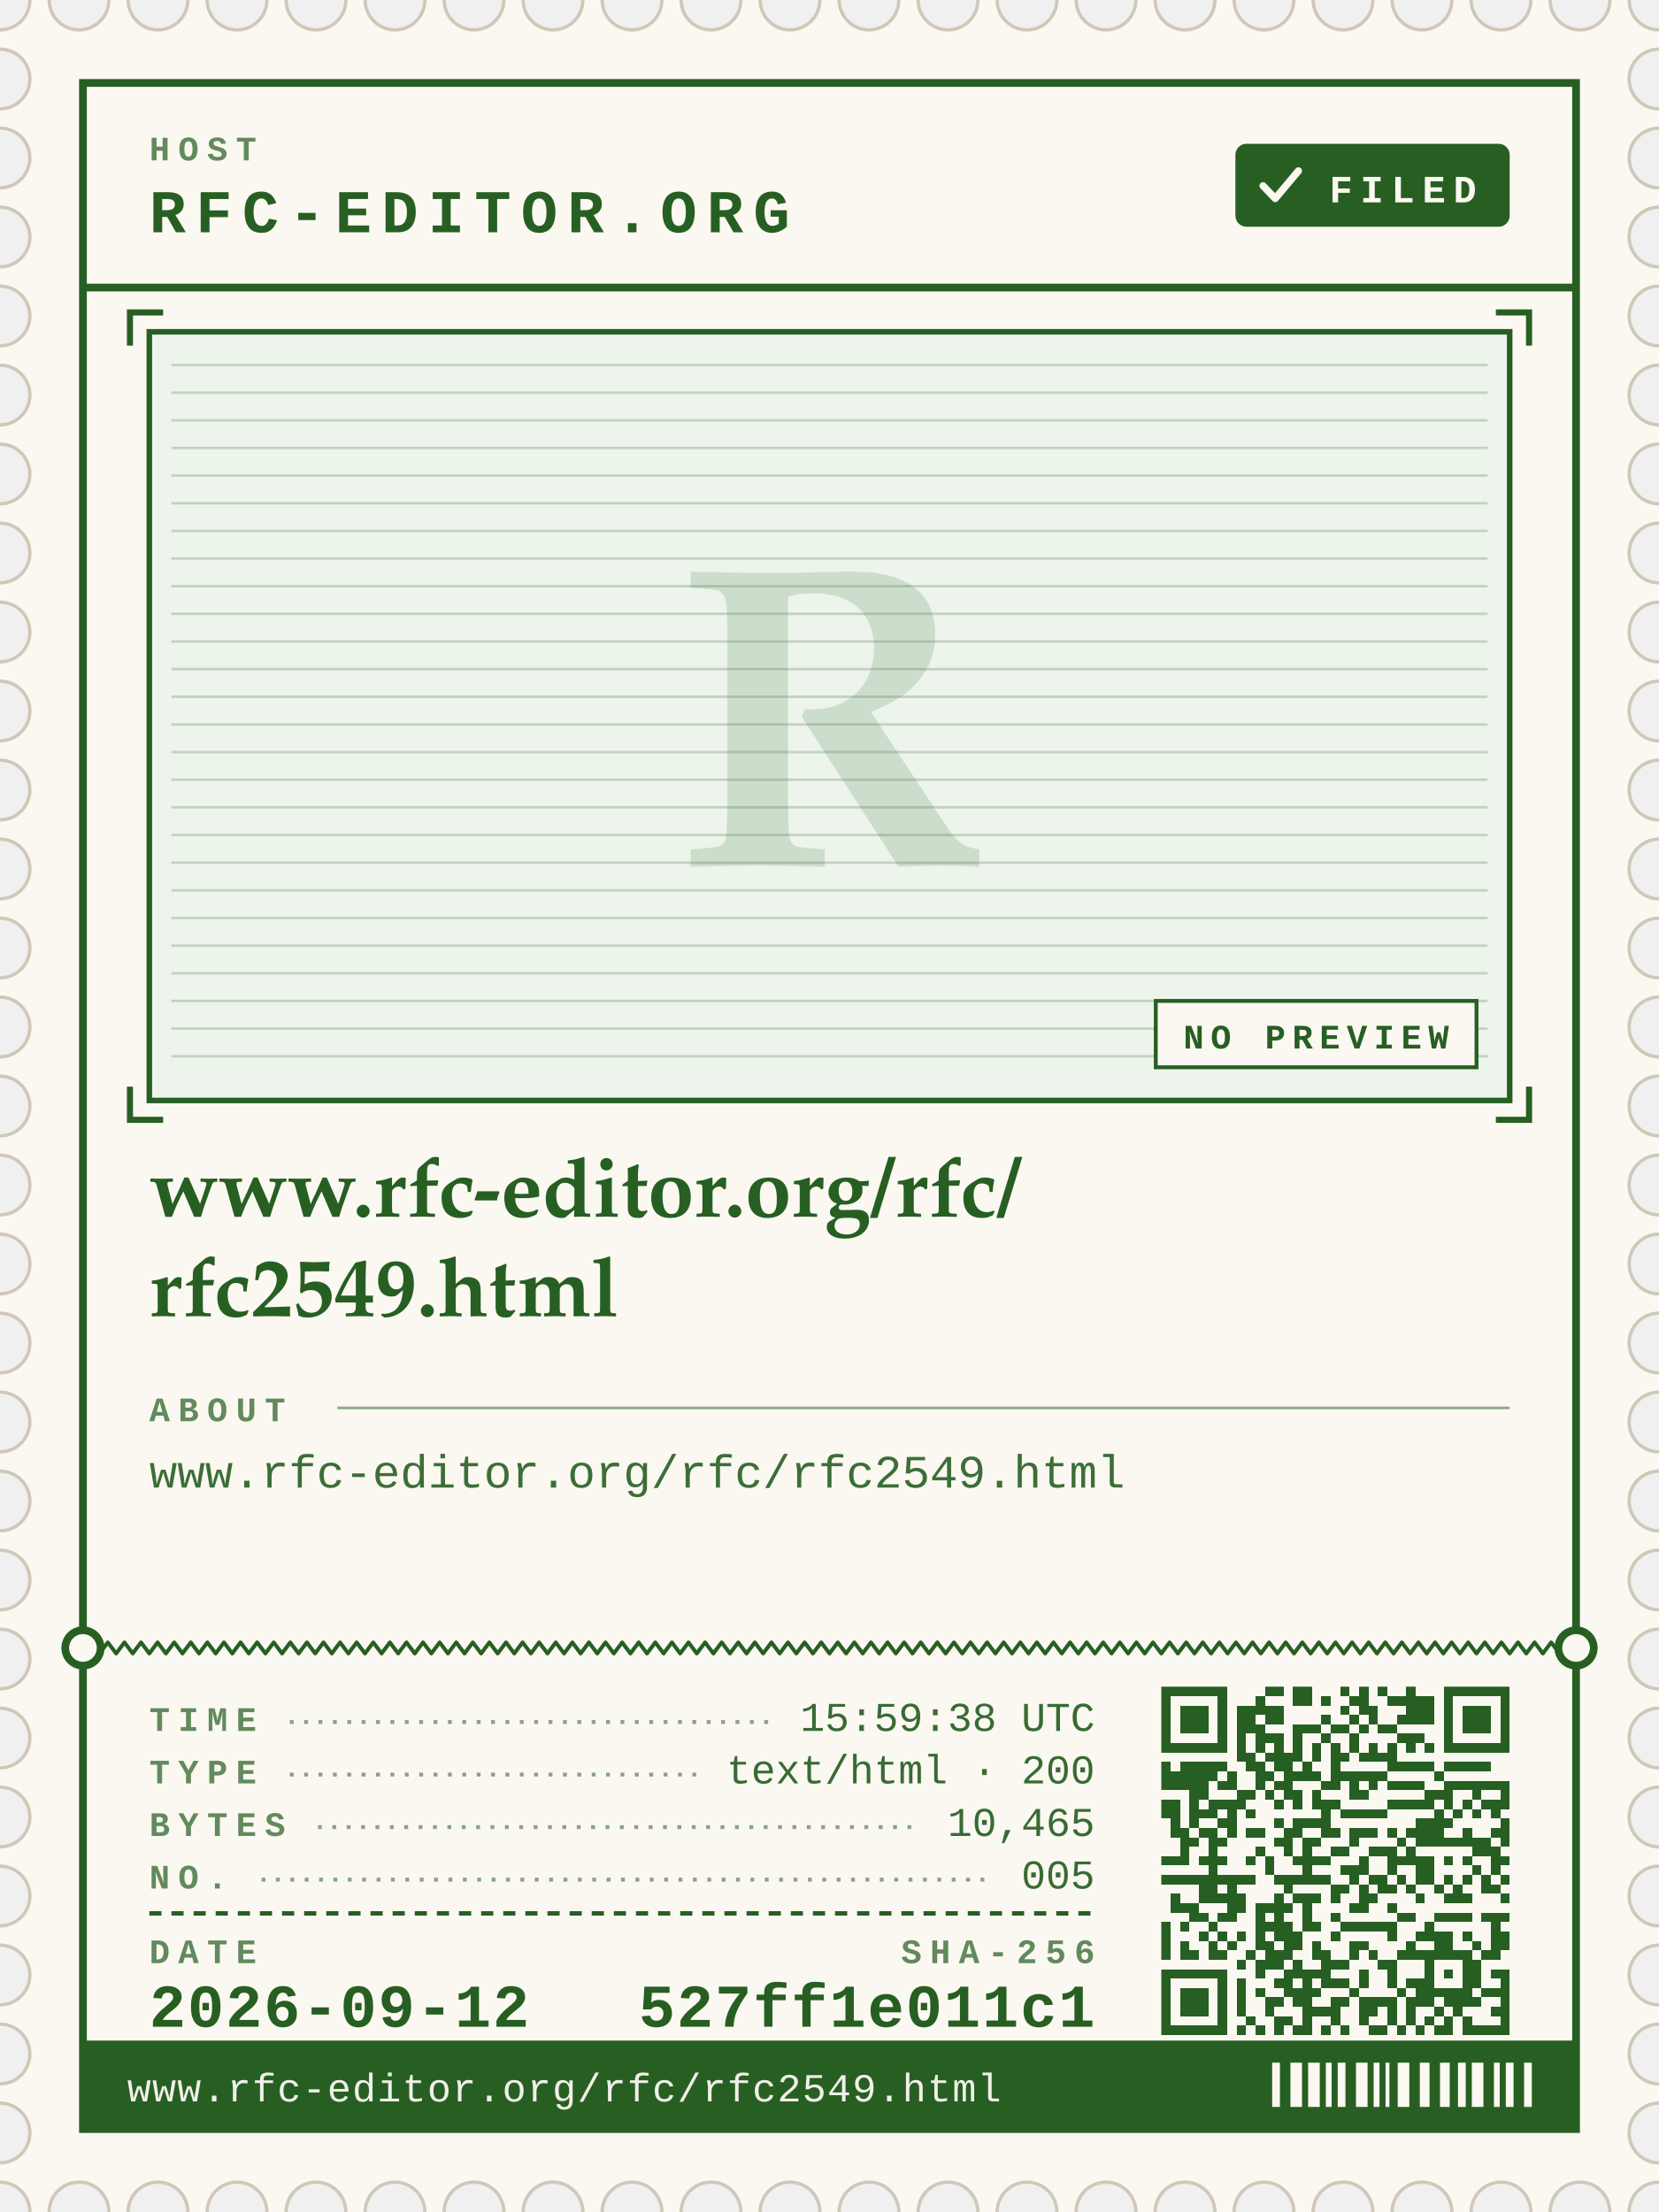
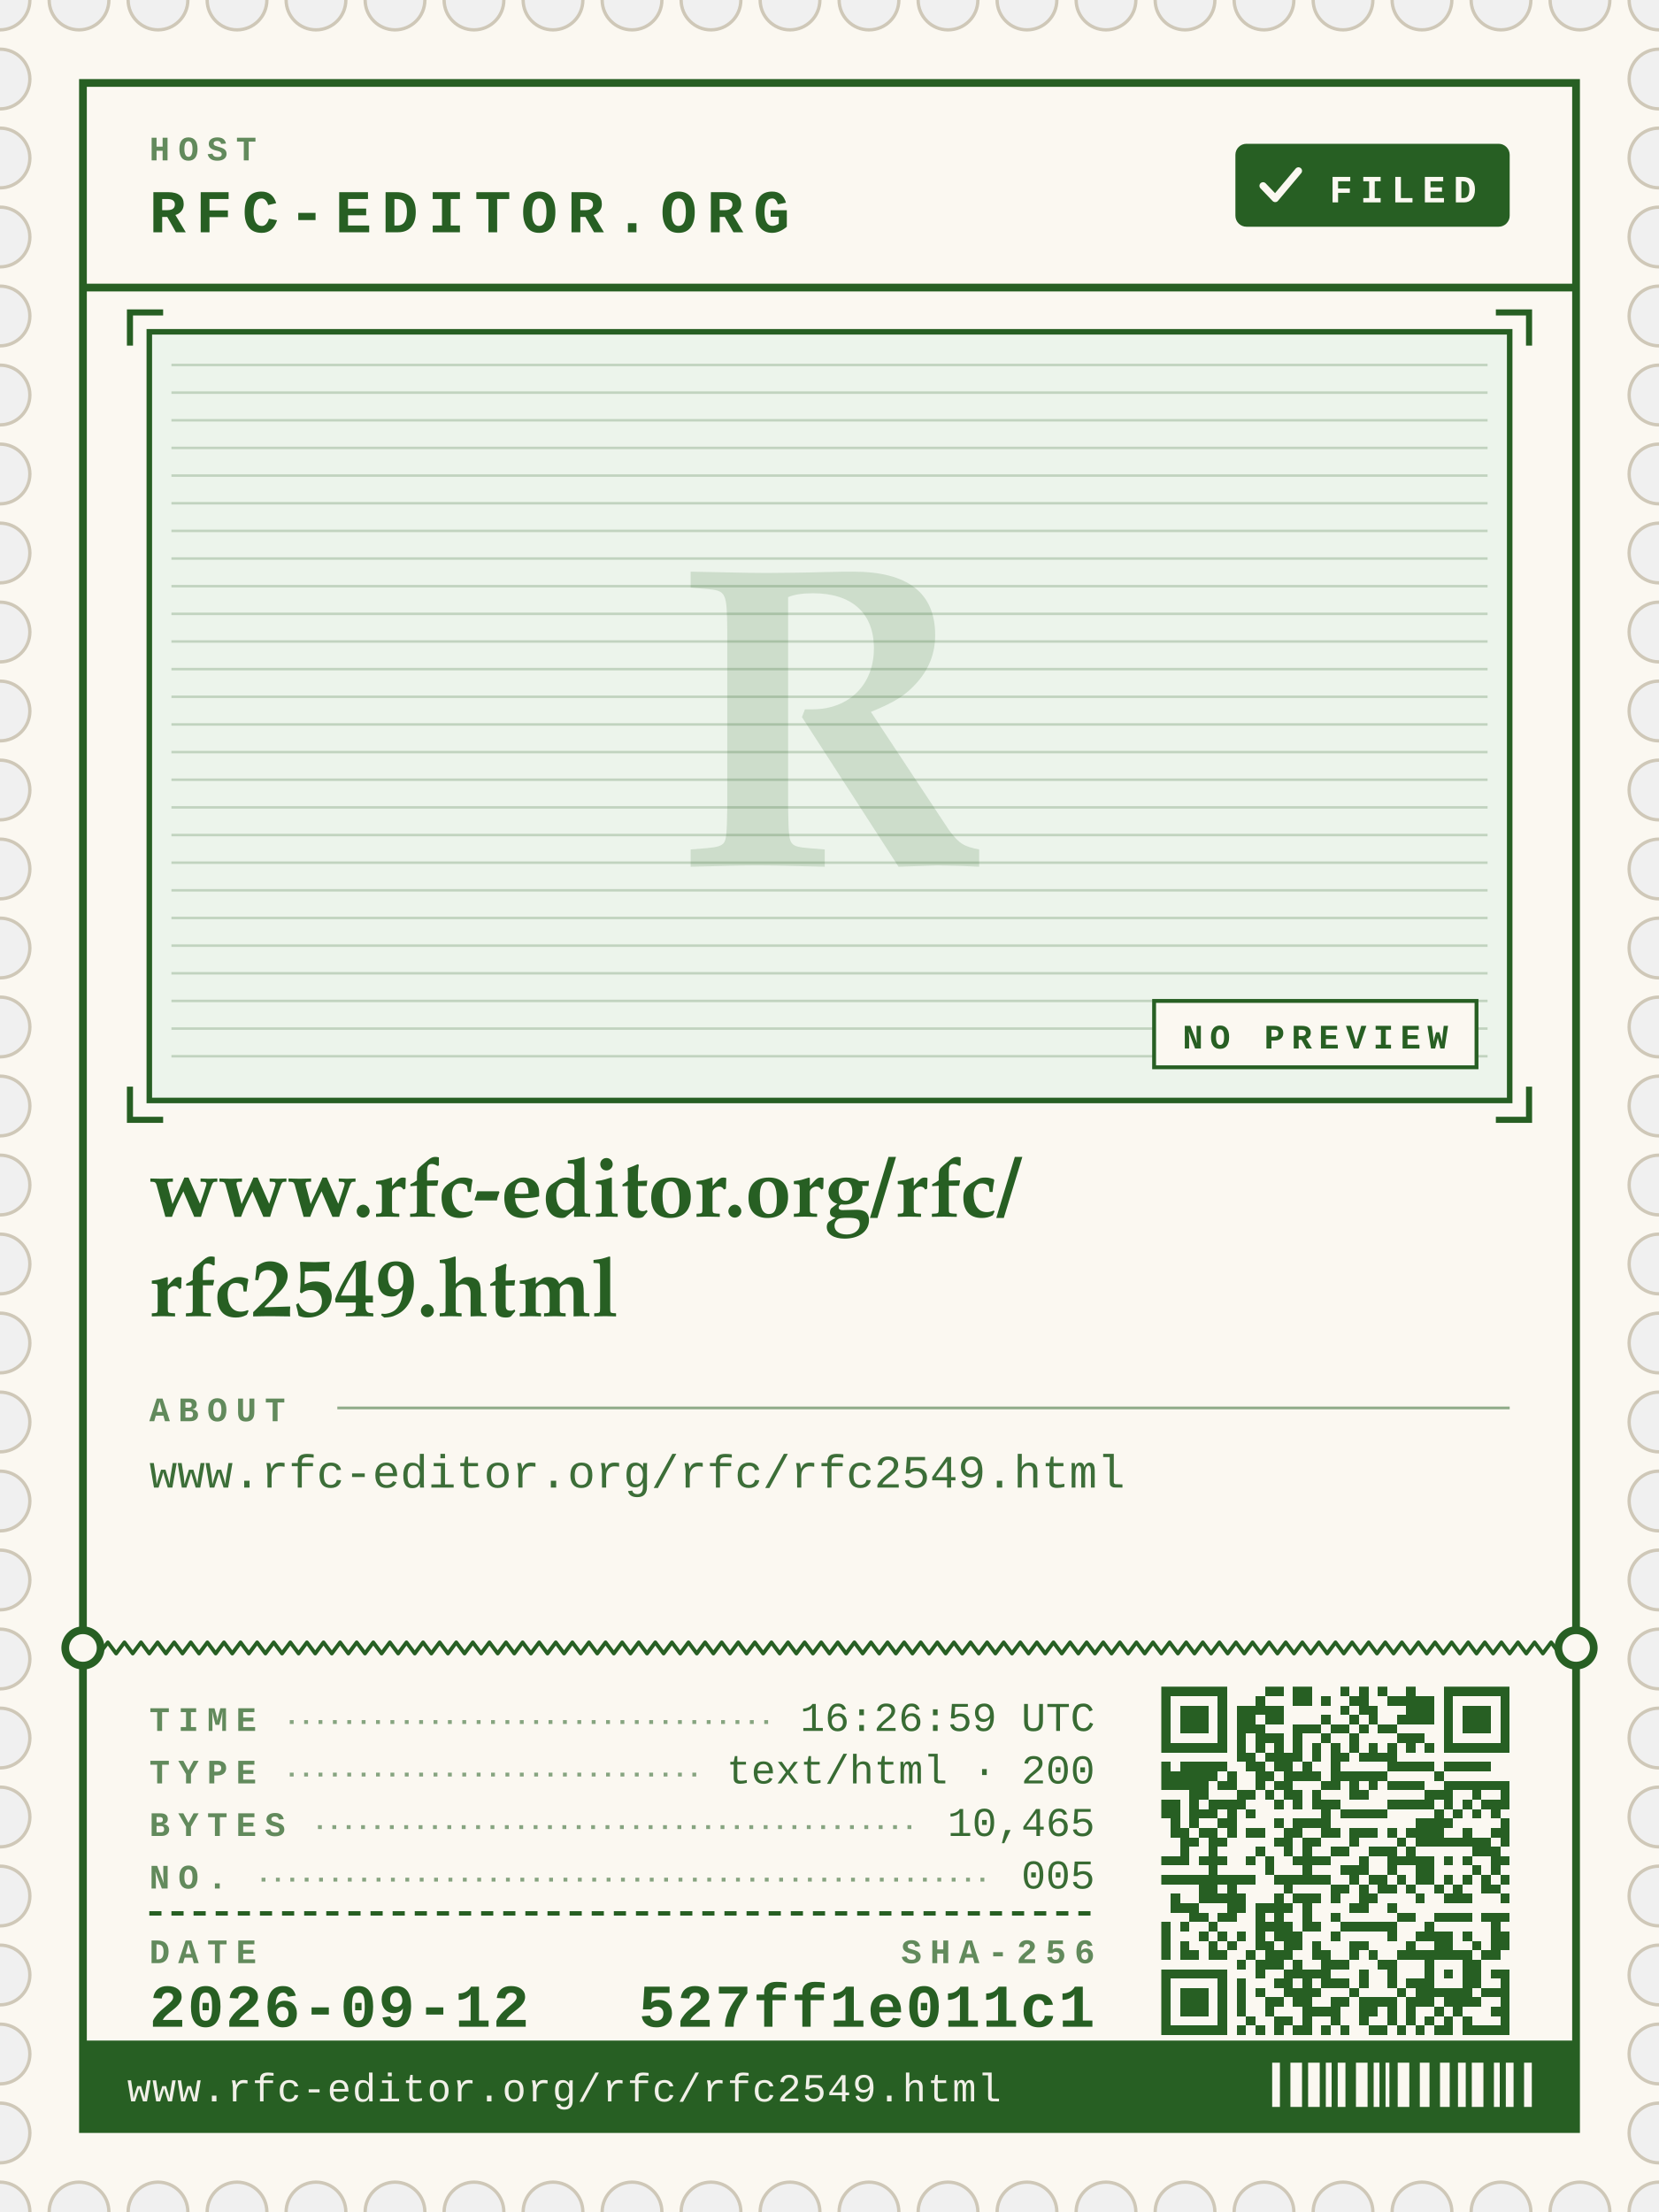
<svg xmlns="http://www.w3.org/2000/svg" width="300" height="400" viewBox="0 0 300 400" role="img" aria-label="Stamp: https://www.rfc-editor.org/rfc/rfc2549.html">
  <g id="stamp">
    <defs>
      <mask id="s-perf" maskUnits="userSpaceOnUse" x="-8" y="-8" width="316" height="416">
        <rect x="0" y="0" width="300" height="400" fill="#fff" />
        <circle cx="0" cy="0" r="5.4" fill="#000" />
        <circle cx="0" cy="400" r="5.4" fill="#000" />
        <circle cx="14.29" cy="0" r="5.4" fill="#000" />
        <circle cx="14.29" cy="400" r="5.4" fill="#000" />
        <circle cx="28.57" cy="0" r="5.4" fill="#000" />
        <circle cx="28.57" cy="400" r="5.4" fill="#000" />
        <circle cx="42.86" cy="0" r="5.4" fill="#000" />
        <circle cx="42.86" cy="400" r="5.4" fill="#000" />
        <circle cx="57.14" cy="0" r="5.4" fill="#000" />
        <circle cx="57.14" cy="400" r="5.4" fill="#000" />
        <circle cx="71.43" cy="0" r="5.4" fill="#000" />
        <circle cx="71.43" cy="400" r="5.4" fill="#000" />
        <circle cx="85.71" cy="0" r="5.4" fill="#000" />
        <circle cx="85.71" cy="400" r="5.4" fill="#000" />
        <circle cx="100" cy="0" r="5.4" fill="#000" />
        <circle cx="100" cy="400" r="5.4" fill="#000" />
        <circle cx="114.29" cy="0" r="5.4" fill="#000" />
        <circle cx="114.29" cy="400" r="5.4" fill="#000" />
        <circle cx="128.57" cy="0" r="5.4" fill="#000" />
        <circle cx="128.57" cy="400" r="5.4" fill="#000" />
        <circle cx="142.86" cy="0" r="5.4" fill="#000" />
        <circle cx="142.86" cy="400" r="5.4" fill="#000" />
        <circle cx="157.14" cy="0" r="5.4" fill="#000" />
        <circle cx="157.14" cy="400" r="5.4" fill="#000" />
        <circle cx="171.43" cy="0" r="5.4" fill="#000" />
        <circle cx="171.43" cy="400" r="5.4" fill="#000" />
        <circle cx="185.71" cy="0" r="5.4" fill="#000" />
        <circle cx="185.71" cy="400" r="5.4" fill="#000" />
        <circle cx="200" cy="0" r="5.4" fill="#000" />
        <circle cx="200" cy="400" r="5.4" fill="#000" />
        <circle cx="214.29" cy="0" r="5.4" fill="#000" />
        <circle cx="214.29" cy="400" r="5.4" fill="#000" />
        <circle cx="228.57" cy="0" r="5.4" fill="#000" />
        <circle cx="228.57" cy="400" r="5.4" fill="#000" />
        <circle cx="242.86" cy="0" r="5.4" fill="#000" />
        <circle cx="242.86" cy="400" r="5.4" fill="#000" />
        <circle cx="257.14" cy="0" r="5.4" fill="#000" />
        <circle cx="257.14" cy="400" r="5.4" fill="#000" />
        <circle cx="271.43" cy="0" r="5.4" fill="#000" />
        <circle cx="271.43" cy="400" r="5.4" fill="#000" />
        <circle cx="285.71" cy="0" r="5.4" fill="#000" />
        <circle cx="285.71" cy="400" r="5.4" fill="#000" />
        <circle cx="300" cy="0" r="5.4" fill="#000" />
        <circle cx="300" cy="400" r="5.4" fill="#000" />
        <circle cx="0" cy="14.29" r="5.4" fill="#000" />
        <circle cx="300" cy="14.29" r="5.4" fill="#000" />
        <circle cx="0" cy="28.57" r="5.4" fill="#000" />
        <circle cx="300" cy="28.57" r="5.4" fill="#000" />
        <circle cx="0" cy="42.86" r="5.4" fill="#000" />
        <circle cx="300" cy="42.86" r="5.4" fill="#000" />
        <circle cx="0" cy="57.14" r="5.4" fill="#000" />
        <circle cx="300" cy="57.14" r="5.4" fill="#000" />
        <circle cx="0" cy="71.43" r="5.4" fill="#000" />
        <circle cx="300" cy="71.43" r="5.4" fill="#000" />
        <circle cx="0" cy="85.71" r="5.4" fill="#000" />
        <circle cx="300" cy="85.71" r="5.4" fill="#000" />
        <circle cx="0" cy="100" r="5.4" fill="#000" />
        <circle cx="300" cy="100" r="5.4" fill="#000" />
        <circle cx="0" cy="114.29" r="5.4" fill="#000" />
        <circle cx="300" cy="114.29" r="5.4" fill="#000" />
        <circle cx="0" cy="128.57" r="5.4" fill="#000" />
        <circle cx="300" cy="128.57" r="5.4" fill="#000" />
        <circle cx="0" cy="142.86" r="5.4" fill="#000" />
        <circle cx="300" cy="142.86" r="5.4" fill="#000" />
        <circle cx="0" cy="157.14" r="5.4" fill="#000" />
        <circle cx="300" cy="157.14" r="5.4" fill="#000" />
        <circle cx="0" cy="171.43" r="5.4" fill="#000" />
        <circle cx="300" cy="171.43" r="5.4" fill="#000" />
        <circle cx="0" cy="185.71" r="5.4" fill="#000" />
        <circle cx="300" cy="185.71" r="5.4" fill="#000" />
        <circle cx="0" cy="200" r="5.4" fill="#000" />
        <circle cx="300" cy="200" r="5.4" fill="#000" />
        <circle cx="0" cy="214.29" r="5.4" fill="#000" />
        <circle cx="300" cy="214.29" r="5.4" fill="#000" />
        <circle cx="0" cy="228.57" r="5.4" fill="#000" />
        <circle cx="300" cy="228.57" r="5.4" fill="#000" />
        <circle cx="0" cy="242.86" r="5.4" fill="#000" />
        <circle cx="300" cy="242.86" r="5.4" fill="#000" />
        <circle cx="0" cy="257.14" r="5.4" fill="#000" />
        <circle cx="300" cy="257.14" r="5.4" fill="#000" />
        <circle cx="0" cy="271.43" r="5.4" fill="#000" />
        <circle cx="300" cy="271.43" r="5.4" fill="#000" />
        <circle cx="0" cy="285.71" r="5.4" fill="#000" />
        <circle cx="300" cy="285.71" r="5.4" fill="#000" />
        <circle cx="0" cy="300" r="5.4" fill="#000" />
        <circle cx="300" cy="300" r="5.4" fill="#000" />
        <circle cx="0" cy="314.29" r="5.4" fill="#000" />
        <circle cx="300" cy="314.29" r="5.4" fill="#000" />
        <circle cx="0" cy="328.57" r="5.4" fill="#000" />
        <circle cx="300" cy="328.57" r="5.4" fill="#000" />
        <circle cx="0" cy="342.86" r="5.4" fill="#000" />
        <circle cx="300" cy="342.86" r="5.4" fill="#000" />
        <circle cx="0" cy="357.14" r="5.4" fill="#000" />
        <circle cx="300" cy="357.14" r="5.4" fill="#000" />
        <circle cx="0" cy="371.43" r="5.4" fill="#000" />
        <circle cx="300" cy="371.43" r="5.4" fill="#000" />
        <circle cx="0" cy="385.71" r="5.4" fill="#000" />
        <circle cx="300" cy="385.71" r="5.4" fill="#000" />
      </mask>
      <clipPath id="s-panel">
        <rect x="27" y="60" width="246" height="139" />
      </clipPath>
    </defs>
    <g mask="url(#s-perf)">
      <rect x="0" y="0" width="300" height="400" fill="#fbf8f1" />
    </g>
    <g fill="none" stroke="#cfc8b8" stroke-width="0.6">
      <circle cx="0" cy="0" r="5.4" />
      <circle cx="0" cy="400" r="5.4" />
      <circle cx="14.29" cy="0" r="5.4" />
      <circle cx="14.29" cy="400" r="5.4" />
      <circle cx="28.57" cy="0" r="5.4" />
      <circle cx="28.57" cy="400" r="5.4" />
      <circle cx="42.86" cy="0" r="5.4" />
      <circle cx="42.86" cy="400" r="5.4" />
      <circle cx="57.14" cy="0" r="5.4" />
      <circle cx="57.14" cy="400" r="5.4" />
      <circle cx="71.43" cy="0" r="5.4" />
      <circle cx="71.43" cy="400" r="5.4" />
      <circle cx="85.71" cy="0" r="5.4" />
      <circle cx="85.71" cy="400" r="5.4" />
      <circle cx="100" cy="0" r="5.4" />
      <circle cx="100" cy="400" r="5.4" />
      <circle cx="114.29" cy="0" r="5.4" />
      <circle cx="114.29" cy="400" r="5.4" />
      <circle cx="128.57" cy="0" r="5.4" />
      <circle cx="128.57" cy="400" r="5.4" />
      <circle cx="142.86" cy="0" r="5.4" />
      <circle cx="142.86" cy="400" r="5.4" />
      <circle cx="157.14" cy="0" r="5.4" />
      <circle cx="157.14" cy="400" r="5.4" />
      <circle cx="171.43" cy="0" r="5.4" />
      <circle cx="171.43" cy="400" r="5.4" />
      <circle cx="185.71" cy="0" r="5.4" />
      <circle cx="185.71" cy="400" r="5.4" />
      <circle cx="200" cy="0" r="5.4" />
      <circle cx="200" cy="400" r="5.4" />
      <circle cx="214.29" cy="0" r="5.4" />
      <circle cx="214.29" cy="400" r="5.4" />
      <circle cx="228.57" cy="0" r="5.4" />
      <circle cx="228.57" cy="400" r="5.4" />
      <circle cx="242.86" cy="0" r="5.4" />
      <circle cx="242.86" cy="400" r="5.4" />
      <circle cx="257.14" cy="0" r="5.4" />
      <circle cx="257.14" cy="400" r="5.4" />
      <circle cx="271.43" cy="0" r="5.4" />
      <circle cx="271.43" cy="400" r="5.4" />
      <circle cx="285.71" cy="0" r="5.4" />
      <circle cx="285.71" cy="400" r="5.4" />
      <circle cx="300" cy="0" r="5.4" />
      <circle cx="300" cy="400" r="5.4" />
      <circle cx="0" cy="14.29" r="5.4" />
      <circle cx="300" cy="14.29" r="5.4" />
      <circle cx="0" cy="28.57" r="5.4" />
      <circle cx="300" cy="28.57" r="5.4" />
      <circle cx="0" cy="42.86" r="5.4" />
      <circle cx="300" cy="42.86" r="5.4" />
      <circle cx="0" cy="57.14" r="5.4" />
      <circle cx="300" cy="57.14" r="5.4" />
      <circle cx="0" cy="71.43" r="5.4" />
      <circle cx="300" cy="71.43" r="5.4" />
      <circle cx="0" cy="85.71" r="5.4" />
      <circle cx="300" cy="85.71" r="5.4" />
      <circle cx="0" cy="100" r="5.4" />
      <circle cx="300" cy="100" r="5.4" />
      <circle cx="0" cy="114.29" r="5.4" />
      <circle cx="300" cy="114.29" r="5.4" />
      <circle cx="0" cy="128.57" r="5.4" />
      <circle cx="300" cy="128.57" r="5.4" />
      <circle cx="0" cy="142.86" r="5.4" />
      <circle cx="300" cy="142.86" r="5.4" />
      <circle cx="0" cy="157.14" r="5.4" />
      <circle cx="300" cy="157.14" r="5.4" />
      <circle cx="0" cy="171.43" r="5.4" />
      <circle cx="300" cy="171.43" r="5.4" />
      <circle cx="0" cy="185.71" r="5.4" />
      <circle cx="300" cy="185.71" r="5.4" />
      <circle cx="0" cy="200" r="5.4" />
      <circle cx="300" cy="200" r="5.4" />
      <circle cx="0" cy="214.29" r="5.4" />
      <circle cx="300" cy="214.29" r="5.4" />
      <circle cx="0" cy="228.57" r="5.4" />
      <circle cx="300" cy="228.57" r="5.4" />
      <circle cx="0" cy="242.86" r="5.4" />
      <circle cx="300" cy="242.86" r="5.4" />
      <circle cx="0" cy="257.14" r="5.4" />
      <circle cx="300" cy="257.14" r="5.4" />
      <circle cx="0" cy="271.43" r="5.4" />
      <circle cx="300" cy="271.43" r="5.4" />
      <circle cx="0" cy="285.71" r="5.4" />
      <circle cx="300" cy="285.71" r="5.4" />
      <circle cx="0" cy="300" r="5.4" />
      <circle cx="300" cy="300" r="5.4" />
      <circle cx="0" cy="314.29" r="5.4" />
      <circle cx="300" cy="314.29" r="5.4" />
      <circle cx="0" cy="328.57" r="5.4" />
      <circle cx="300" cy="328.57" r="5.4" />
      <circle cx="0" cy="342.86" r="5.4" />
      <circle cx="300" cy="342.86" r="5.4" />
      <circle cx="0" cy="357.14" r="5.4" />
      <circle cx="300" cy="357.14" r="5.4" />
      <circle cx="0" cy="371.43" r="5.4" />
      <circle cx="300" cy="371.43" r="5.4" />
      <circle cx="0" cy="385.71" r="5.4" />
      <circle cx="300" cy="385.71" r="5.4" />
    </g>
    <rect x="15" y="15" width="270" height="370" fill="none" stroke="#275f23" stroke-width="1.4" />
    <rect x="223.4" y="26" width="49.6" height="15" rx="2" fill="#275f23" />
    <path d="M228.4 33.6l2.2 2.3 4.2-5" fill="none" stroke="#fbf8f1" stroke-width="1.3" stroke-linecap="round" stroke-linejoin="round" />
    <text x="267" y="36.6" font-family="'SF Mono',Menlo,Consolas,'Liberation Mono','DejaVu Sans Mono',monospace" font-size="7" fill="#fbf8f1" font-weight="700" text-anchor="end" letter-spacing="1.4">FILED</text>
    <text x="27" y="29" font-family="'SF Mono',Menlo,Consolas,'Liberation Mono','DejaVu Sans Mono',monospace" font-size="6.2" fill="#275f23" font-weight="600" letter-spacing="1.5" opacity="0.72">HOST</text>
    <text x="27" y="42" font-family="'SF Mono',Menlo,Consolas,'Liberation Mono','DejaVu Sans Mono',monospace" font-size="11" fill="#275f23" font-weight="700" letter-spacing="1.8">RFC-EDITOR.ORG</text>
    <line x1="15" y1="52" x2="285" y2="52" stroke="#275f23" stroke-width="1.4" />
    <rect x="27" y="60" width="246" height="139" fill="#ecf4eb" />
    <path d="M31 66H269M31 71H269M31 76H269M31 81H269M31 86H269M31 91H269M31 96H269M31 101H269M31 106H269M31 111H269M31 116H269M31 121H269M31 126H269M31 131H269M31 136H269M31 141H269M31 146H269M31 151H269M31 156H269M31 161H269M31 166H269M31 171H269M31 176H269M31 181H269M31 186H269M31 191H269" stroke="#275f23" stroke-width="0.45" opacity="0.22" />
    <text x="150" y="156.5" font-family="'Iowan Old Style','Palatino Linotype',Palatino,'Book Antiqua',Georgia,'Times New Roman',serif" font-size="78" fill="#275f23" font-weight="700" text-anchor="middle" opacity="0.16">R</text>
-     <rect x="209" y="181" width="58" height="12" fill="#fbf8f1" stroke="#275f23" stroke-width="0.7" />
-     <text x="238" y="189.6" font-family="'SF Mono',Menlo,Consolas,'Liberation Mono','DejaVu Sans Mono',monospace" font-size="6.2" fill="#275f23" font-weight="600" text-anchor="middle" letter-spacing="1.2">NO PREVIEW</text>
+     <rect x="208.7" y="181" width="58.3" height="12" fill="#fbf8f1" stroke="#275f23" stroke-width="0.7" />
+     <text x="237.85" y="189.6" font-family="'SF Mono',Menlo,Consolas,'Liberation Mono','DejaVu Sans Mono',monospace" font-size="6.2" fill="#275f23" font-weight="600" text-anchor="middle" letter-spacing="1.2">NO PREVIEW</text>
    <rect x="27" y="60" width="246" height="139" fill="none" stroke="#275f23" stroke-width="1" />
    <path d="M23.5 62.5v-6h6" fill="none" stroke="#275f23" stroke-width="1.1" />
    <path d="M276.5 62.5v-6h-6" fill="none" stroke="#275f23" stroke-width="1.1" />
    <path d="M23.5 196.5v6h6" fill="none" stroke="#275f23" stroke-width="1.1" />
    <path d="M276.5 196.5v6h-6" fill="none" stroke="#275f23" stroke-width="1.1" />
    <text x="27" y="220" font-family="'Iowan Old Style','Palatino Linotype',Palatino,'Book Antiqua',Georgia,'Times New Roman',serif" font-size="15" fill="#275f23" font-weight="700">www.rfc-editor.org/rfc/</text>
    <text x="27" y="238" font-family="'Iowan Old Style','Palatino Linotype',Palatino,'Book Antiqua',Georgia,'Times New Roman',serif" font-size="15" fill="#275f23" font-weight="700">rfc2549.html</text>
    <text x="27" y="257" font-family="'SF Mono',Menlo,Consolas,'Liberation Mono','DejaVu Sans Mono',monospace" font-size="6.2" fill="#275f23" font-weight="600" letter-spacing="1.5" opacity="0.72">ABOUT</text>
    <line x1="61" y1="254.6" x2="273" y2="254.6" stroke="#275f23" stroke-width="0.5" opacity="0.5" />
    <text x="27" y="269" font-family="'SF Mono',Menlo,Consolas,'Liberation Mono','DejaVu Sans Mono',monospace" font-size="8.4" fill="#275f23" opacity="0.9">www.rfc-editor.org/rfc/rfc2549.html</text>
    <path d="M15 299l1.5 -2l1.5 2l1.5 -2l1.5 2l1.5 -2l1.5 2l1.5 -2l1.5 2l1.5 -2l1.5 2l1.5 -2l1.5 2l1.5 -2l1.5 2l1.5 -2l1.5 2l1.5 -2l1.5 2l1.5 -2l1.5 2l1.5 -2l1.5 2l1.5 -2l1.5 2l1.5 -2l1.5 2l1.5 -2l1.5 2l1.5 -2l1.5 2l1.5 -2l1.5 2l1.5 -2l1.5 2l1.5 -2l1.5 2l1.5 -2l1.5 2l1.5 -2l1.5 2l1.5 -2l1.5 2l1.5 -2l1.5 2l1.5 -2l1.5 2l1.5 -2l1.5 2l1.5 -2l1.5 2l1.5 -2l1.5 2l1.5 -2l1.5 2l1.5 -2l1.5 2l1.5 -2l1.5 2l1.5 -2l1.5 2l1.5 -2l1.5 2l1.5 -2l1.5 2l1.5 -2l1.5 2l1.5 -2l1.5 2l1.5 -2l1.5 2l1.5 -2l1.5 2l1.5 -2l1.5 2l1.5 -2l1.5 2l1.5 -2l1.5 2l1.5 -2l1.5 2l1.5 -2l1.5 2l1.5 -2l1.5 2l1.5 -2l1.5 2l1.5 -2l1.5 2l1.5 -2l1.5 2l1.5 -2l1.5 2l1.5 -2l1.5 2l1.5 -2l1.5 2l1.5 -2l1.5 2l1.5 -2l1.5 2l1.5 -2l1.5 2l1.5 -2l1.5 2l1.5 -2l1.5 2l1.5 -2l1.5 2l1.5 -2l1.5 2l1.5 -2l1.5 2l1.5 -2l1.5 2l1.5 -2l1.5 2l1.5 -2l1.5 2l1.5 -2l1.5 2l1.5 -2l1.5 2l1.5 -2l1.5 2l1.5 -2l1.5 2l1.5 -2l1.5 2l1.5 -2l1.5 2l1.5 -2l1.5 2l1.5 -2l1.5 2l1.5 -2l1.5 2l1.5 -2l1.5 2l1.5 -2l1.5 2l1.5 -2l1.5 2l1.5 -2l1.5 2l1.5 -2l1.5 2l1.5 -2l1.5 2l1.5 -2l1.5 2l1.5 -2l1.5 2l1.5 -2l1.5 2l1.5 -2l1.5 2l1.5 -2l1.5 2l1.5 -2l1.5 2l1.5 -2l1.5 2l1.5 -2l1.5 2l1.5 -2l1.5 2l1.5 -2l1.5 2l1.5 -2l1.5 2l1.5 -2l1.5 2l1.5 -2l1.5 2l1.5 -2l1.5 2l1.5 -2l1.5 2l1.5 -2l1.5 2" fill="none" stroke="#275f23" stroke-width="0.7" stroke-linejoin="round" />
    <circle cx="15" cy="298" r="3.2" fill="#fbf8f1" stroke="#275f23" stroke-width="1.4" />
    <circle cx="285" cy="298" r="3.2" fill="#fbf8f1" stroke="#275f23" stroke-width="1.4" />
    <text x="27" y="313" font-family="'SF Mono',Menlo,Consolas,'Liberation Mono','DejaVu Sans Mono',monospace" font-size="6.2" fill="#275f23" font-weight="600" letter-spacing="1.5" opacity="0.72">TIME</text>
-     <text x="198" y="313" font-family="'SF Mono',Menlo,Consolas,'Liberation Mono','DejaVu Sans Mono',monospace" font-size="7.4" fill="#275f23" text-anchor="end" opacity="0.92">15:59:38 UTC</text>
+     <text x="198" y="313" font-family="'SF Mono',Menlo,Consolas,'Liberation Mono','DejaVu Sans Mono',monospace" font-size="7.4" fill="#275f23" text-anchor="end" opacity="0.92">16:26:59 UTC</text>
    <line x1="52.4" y1="311.4" x2="139.6" y2="311.4" stroke="#275f23" stroke-width="0.7" stroke-dasharray="0.7 1.9" opacity="0.55" />
    <text x="27" y="322.5" font-family="'SF Mono',Menlo,Consolas,'Liberation Mono','DejaVu Sans Mono',monospace" font-size="6.2" fill="#275f23" font-weight="600" letter-spacing="1.5" opacity="0.72">TYPE</text>
    <text x="198" y="322.5" font-family="'SF Mono',Menlo,Consolas,'Liberation Mono','DejaVu Sans Mono',monospace" font-size="7.4" fill="#275f23" text-anchor="end" opacity="0.92">text/html · 200</text>
    <line x1="52.4" y1="320.9" x2="126.25" y2="320.9" stroke="#275f23" stroke-width="0.7" stroke-dasharray="0.7 1.9" opacity="0.55" />
    <text x="27" y="332" font-family="'SF Mono',Menlo,Consolas,'Liberation Mono','DejaVu Sans Mono',monospace" font-size="6.2" fill="#275f23" font-weight="600" letter-spacing="1.5" opacity="0.72">BYTES</text>
    <text x="198" y="332" font-family="'SF Mono',Menlo,Consolas,'Liberation Mono','DejaVu Sans Mono',monospace" font-size="7.4" fill="#275f23" text-anchor="end" opacity="0.92">10,465</text>
    <line x1="57.5" y1="330.4" x2="166.3" y2="330.4" stroke="#275f23" stroke-width="0.7" stroke-dasharray="0.7 1.9" opacity="0.55" />
    <text x="27" y="341.5" font-family="'SF Mono',Menlo,Consolas,'Liberation Mono','DejaVu Sans Mono',monospace" font-size="6.2" fill="#275f23" font-weight="600" letter-spacing="1.5" opacity="0.72">NO.</text>
    <text x="198" y="341.5" font-family="'SF Mono',Menlo,Consolas,'Liberation Mono','DejaVu Sans Mono',monospace" font-size="7.4" fill="#275f23" text-anchor="end" opacity="0.92">005</text>
    <line x1="47.3" y1="339.9" x2="179.65" y2="339.9" stroke="#275f23" stroke-width="0.7" stroke-dasharray="0.7 1.9" opacity="0.55" />
    <line x1="27" y1="346" x2="198" y2="346" stroke="#275f23" stroke-width="0.8" stroke-dasharray="2.2 1.8" />
    <text x="27" y="355" font-family="'SF Mono',Menlo,Consolas,'Liberation Mono','DejaVu Sans Mono',monospace" font-size="6.2" fill="#275f23" font-weight="600" letter-spacing="1.5" opacity="0.72">DATE</text>
    <text x="198" y="355" font-family="'SF Mono',Menlo,Consolas,'Liberation Mono','DejaVu Sans Mono',monospace" font-size="6.2" fill="#275f23" font-weight="600" text-anchor="end" letter-spacing="1.5" opacity="0.72">SHA-256</text>
    <text x="27" y="366.5" font-family="'SF Mono',Menlo,Consolas,'Liberation Mono','DejaVu Sans Mono',monospace" font-size="11" fill="#275f23" font-weight="700" letter-spacing="0.3">2026-09-12</text>
    <text x="198" y="366.5" font-family="'SF Mono',Menlo,Consolas,'Liberation Mono','DejaVu Sans Mono',monospace" font-size="11" fill="#275f23" font-weight="700" text-anchor="end" letter-spacing="0.3">527ff1e011c1</text>
    <svg id="s-qr" x="210" y="305" width="63" height="63" viewBox="0 0 37 37" shape-rendering="crispEdges">
      <rect width="37" height="37" fill="#fbf8f1" />
      <path d="M0 0h7v1h-7zM11 0h2v1h-2zM14 0h2v1h-2zM19 0h1v1h-1zM21 0h1v1h-1zM23 0h1v1h-1zM26 0h1v1h-1zM30 0h7v1h-7zM0 1h1v1h-1zM6 1h1v1h-1zM10 1h1v1h-1zM14 1h2v1h-2zM17 1h1v1h-1zM20 1h2v1h-2zM24 1h5v1h-5zM30 1h1v1h-1zM36 1h1v1h-1zM0 2h1v1h-1zM2 2h3v1h-3zM6 2h1v1h-1zM8 2h5v1h-5zM19 2h1v1h-1zM21 2h2v1h-2zM26 2h3v1h-3zM30 2h1v1h-1zM32 2h3v1h-3zM36 2h1v1h-1zM0 3h1v1h-1zM2 3h3v1h-3zM6 3h1v1h-1zM8 3h2v1h-2zM11 3h2v1h-2zM17 3h1v1h-1zM20 3h1v1h-1zM22 3h1v1h-1zM25 3h4v1h-4zM30 3h1v1h-1zM32 3h3v1h-3zM36 3h1v1h-1zM0 4h1v1h-1zM2 4h3v1h-3zM6 4h1v1h-1zM8 4h3v1h-3zM14 4h3v1h-3zM18 4h2v1h-2zM21 4h1v1h-1zM23 4h2v1h-2zM30 4h1v1h-1zM32 4h3v1h-3zM36 4h1v1h-1zM0 5h1v1h-1zM6 5h1v1h-1zM8 5h1v1h-1zM10 5h3v1h-3zM14 5h1v1h-1zM17 5h1v1h-1zM20 5h1v1h-1zM25 5h3v1h-3zM30 5h1v1h-1zM36 5h1v1h-1zM0 6h7v1h-7zM8 6h1v1h-1zM10 6h1v1h-1zM12 6h1v1h-1zM14 6h1v1h-1zM16 6h1v1h-1zM18 6h1v1h-1zM20 6h1v1h-1zM22 6h1v1h-1zM24 6h1v1h-1zM26 6h1v1h-1zM28 6h1v1h-1zM30 6h7v1h-7zM8 7h2v1h-2zM11 7h4v1h-4zM16 7h1v1h-1zM18 7h2v1h-2zM21 7h4v1h-4zM0 8h1v1h-1zM2 8h5v1h-5zM9 8h2v1h-2zM12 8h2v1h-2zM15 8h1v1h-1zM18 8h1v1h-1zM24 8h5v1h-5zM30 8h5v1h-5zM0 9h6v1h-6zM7 9h1v1h-1zM10 9h2v1h-2zM13 9h4v1h-4zM18 9h6v1h-6zM29 9h1v1h-1zM0 10h5v1h-5zM6 10h2v1h-2zM10 10h1v1h-1zM12 10h2v1h-2zM17 10h2v1h-2zM20 10h1v1h-1zM22 10h1v1h-1zM24 10h4v1h-4zM30 10h7v1h-7zM3 11h2v1h-2zM8 11h2v1h-2zM11 11h1v1h-1zM13 11h2v1h-2zM16 11h1v1h-1zM20 11h2v1h-2zM28 11h3v1h-3zM33 11h1v1h-1zM36 11h1v1h-1zM0 12h2v1h-2zM3 12h1v1h-1zM5 12h4v1h-4zM12 12h1v1h-1zM14 12h1v1h-1zM16 12h3v1h-3zM24 12h5v1h-5zM30 12h1v1h-1zM32 12h1v1h-1zM34 12h3v1h-3zM0 13h2v1h-2zM3 13h3v1h-3zM7 13h1v1h-1zM9 13h1v1h-1zM17 13h1v1h-1zM19 13h5v1h-5zM29 13h1v1h-1zM31 13h1v1h-1zM33 13h1v1h-1zM35 13h1v1h-1zM1 14h1v1h-1zM3 14h1v1h-1zM6 14h2v1h-2zM12 14h1v1h-1zM14 14h4v1h-4zM27 14h4v1h-4zM36 14h1v1h-1zM1 15h2v1h-2zM4 15h2v1h-2zM7 15h1v1h-1zM9 15h2v1h-2zM13 15h2v1h-2zM17 15h2v1h-2zM20 15h3v1h-3zM24 15h1v1h-1zM26 15h4v1h-4zM32 15h1v1h-1zM35 15h2v1h-2zM2 16h2v1h-2zM5 16h2v1h-2zM12 16h2v1h-2zM15 16h2v1h-2zM20 16h1v1h-1zM25 16h1v1h-1zM27 16h8v1h-8zM36 16h1v1h-1zM2 17h1v1h-1zM5 17h1v1h-1zM10 17h1v1h-1zM13 17h1v1h-1zM15 17h1v1h-1zM18 17h2v1h-2zM22 17h3v1h-3zM26 17h1v1h-1zM33 17h3v1h-3zM0 18h3v1h-3zM4 18h3v1h-3zM9 18h1v1h-1zM11 18h1v1h-1zM14 18h4v1h-4zM21 18h1v1h-1zM24 18h5v1h-5zM30 18h1v1h-1zM32 18h1v1h-1zM35 18h2v1h-2zM5 19h1v1h-1zM11 19h1v1h-1zM15 19h1v1h-1zM19 19h3v1h-3zM24 19h1v1h-1zM27 19h2v1h-2zM33 19h1v1h-1zM35 19h1v1h-1zM0 20h10v1h-10zM12 20h6v1h-6zM20 20h1v1h-1zM22 20h2v1h-2zM25 20h1v1h-1zM27 20h2v1h-2zM30 20h1v1h-1zM32 20h1v1h-1zM34 20h1v1h-1zM36 20h1v1h-1zM4 21h2v1h-2zM7 21h1v1h-1zM13 21h1v1h-1zM18 21h2v1h-2zM21 21h1v1h-1zM23 21h2v1h-2zM26 21h1v1h-1zM29 21h1v1h-1zM31 21h1v1h-1zM34 21h2v1h-2zM1 22h1v1h-1zM4 22h5v1h-5zM12 22h1v1h-1zM14 22h3v1h-3zM18 22h1v1h-1zM21 22h2v1h-2zM27 22h1v1h-1zM30 22h3v1h-3zM36 22h1v1h-1zM1 23h3v1h-3zM7 23h2v1h-2zM10 23h4v1h-4zM15 23h1v1h-1zM20 23h2v1h-2zM24 23h1v1h-1zM3 24h2v1h-2zM6 24h2v1h-2zM10 24h1v1h-1zM12 24h1v1h-1zM15 24h1v1h-1zM18 24h1v1h-1zM25 24h2v1h-2zM29 24h4v1h-4zM34 24h3v1h-3zM0 25h1v1h-1zM2 25h1v1h-1zM5 25h1v1h-1zM10 25h4v1h-4zM15 25h2v1h-2zM19 25h6v1h-6zM28 25h1v1h-1zM35 25h1v1h-1zM0 26h1v1h-1zM4 26h1v1h-1zM6 26h1v1h-1zM8 26h1v1h-1zM10 26h1v1h-1zM12 26h3v1h-3zM18 26h1v1h-1zM24 26h1v1h-1zM27 26h4v1h-4zM32 26h1v1h-1zM35 26h2v1h-2zM0 27h1v1h-1zM2 27h1v1h-1zM5 27h1v1h-1zM7 27h1v1h-1zM10 27h2v1h-2zM13 27h2v1h-2zM16 27h1v1h-1zM20 27h2v1h-2zM26 27h1v1h-1zM29 27h2v1h-2zM33 27h1v1h-1zM35 27h2v1h-2zM0 28h1v1h-1zM2 28h2v1h-2zM5 28h2v1h-2zM9 28h1v1h-1zM11 28h3v1h-3zM16 28h2v1h-2zM20 28h1v1h-1zM22 28h1v1h-1zM25 28h8v1h-8zM34 28h2v1h-2zM8 29h1v1h-1zM10 29h3v1h-3zM14 29h1v1h-1zM17 29h3v1h-3zM23 29h2v1h-2zM28 29h1v1h-1zM32 29h2v1h-2zM0 30h7v1h-7zM10 30h1v1h-1zM13 30h5v1h-5zM21 30h1v1h-1zM24 30h1v1h-1zM28 30h1v1h-1zM30 30h1v1h-1zM32 30h2v1h-2zM35 30h2v1h-2zM0 31h1v1h-1zM6 31h1v1h-1zM8 31h1v1h-1zM12 31h2v1h-2zM15 31h1v1h-1zM17 31h3v1h-3zM21 31h1v1h-1zM24 31h1v1h-1zM26 31h3v1h-3zM32 31h2v1h-2zM36 31h1v1h-1zM0 32h1v1h-1zM2 32h3v1h-3zM6 32h1v1h-1zM8 32h1v1h-1zM10 32h1v1h-1zM13 32h4v1h-4zM20 32h1v1h-1zM25 32h1v1h-1zM27 32h6v1h-6zM34 32h3v1h-3zM0 33h1v1h-1zM2 33h3v1h-3zM6 33h1v1h-1zM8 33h1v1h-1zM11 33h2v1h-2zM14 33h2v1h-2zM18 33h2v1h-2zM21 33h4v1h-4zM26 33h3v1h-3zM30 33h4v1h-4zM36 33h1v1h-1zM0 34h1v1h-1zM2 34h3v1h-3zM6 34h1v1h-1zM8 34h1v1h-1zM11 34h1v1h-1zM15 34h4v1h-4zM21 34h2v1h-2zM24 34h1v1h-1zM26 34h1v1h-1zM29 34h1v1h-1zM31 34h1v1h-1zM35 34h2v1h-2zM0 35h1v1h-1zM6 35h1v1h-1zM9 35h1v1h-1zM12 35h2v1h-2zM15 35h1v1h-1zM18 35h1v1h-1zM21 35h1v1h-1zM24 35h1v1h-1zM26 35h1v1h-1zM28 35h1v1h-1zM30 35h1v1h-1zM32 35h1v1h-1zM36 35h1v1h-1zM0 36h7v1h-7zM8 36h1v1h-1zM10 36h1v1h-1zM12 36h1v1h-1zM14 36h2v1h-2zM17 36h1v1h-1zM19 36h1v1h-1zM22 36h2v1h-2zM25 36h1v1h-1zM27 36h1v1h-1zM29 36h2v1h-2zM32 36h5v1h-5z" fill="#275f23" />
    </svg>
    <rect x="15" y="369" width="270" height="16" fill="#275f23" />
    <g fill="#fbf8f1">
      <rect x="275.6" y="373" width="1.4" height="8" />
      <rect x="272.3" y="373" width="1.4" height="8" />
      <rect x="270.15" y="373" width="1.05" height="8" />
      <rect x="266.15" y="373" width="2.1" height="8" />
      <rect x="263.65" y="373" width="1.4" height="8" />
      <rect x="260.4" y="373" width="1.75" height="8" />
      <rect x="256.75" y="373" width="1.75" height="8" />
      <rect x="252.75" y="373" width="2.1" height="8" />
      <rect x="250.55" y="373" width="0.7" height="8" />
      <rect x="248.4" y="373" width="1.05" height="8" />
      <rect x="245.2" y="373" width="2.1" height="8" />
      <rect x="241.9" y="373" width="1.4" height="8" />
      <rect x="239.75" y="373" width="1.05" height="8" />
      <rect x="236.55" y="373" width="2.1" height="8" />
      <rect x="233.35" y="373" width="2.1" height="8" />
      <rect x="230.05" y="373" width="1.4" height="8" />
    </g>
    <text x="23" y="380" font-family="'SF Mono',Menlo,Consolas,'Liberation Mono','DejaVu Sans Mono',monospace" font-size="7.2" fill="#fbf8f1" letter-spacing="0.2" opacity="0.95">www.rfc-editor.org/rfc/rfc2549.html</text>
  </g>
</svg>
